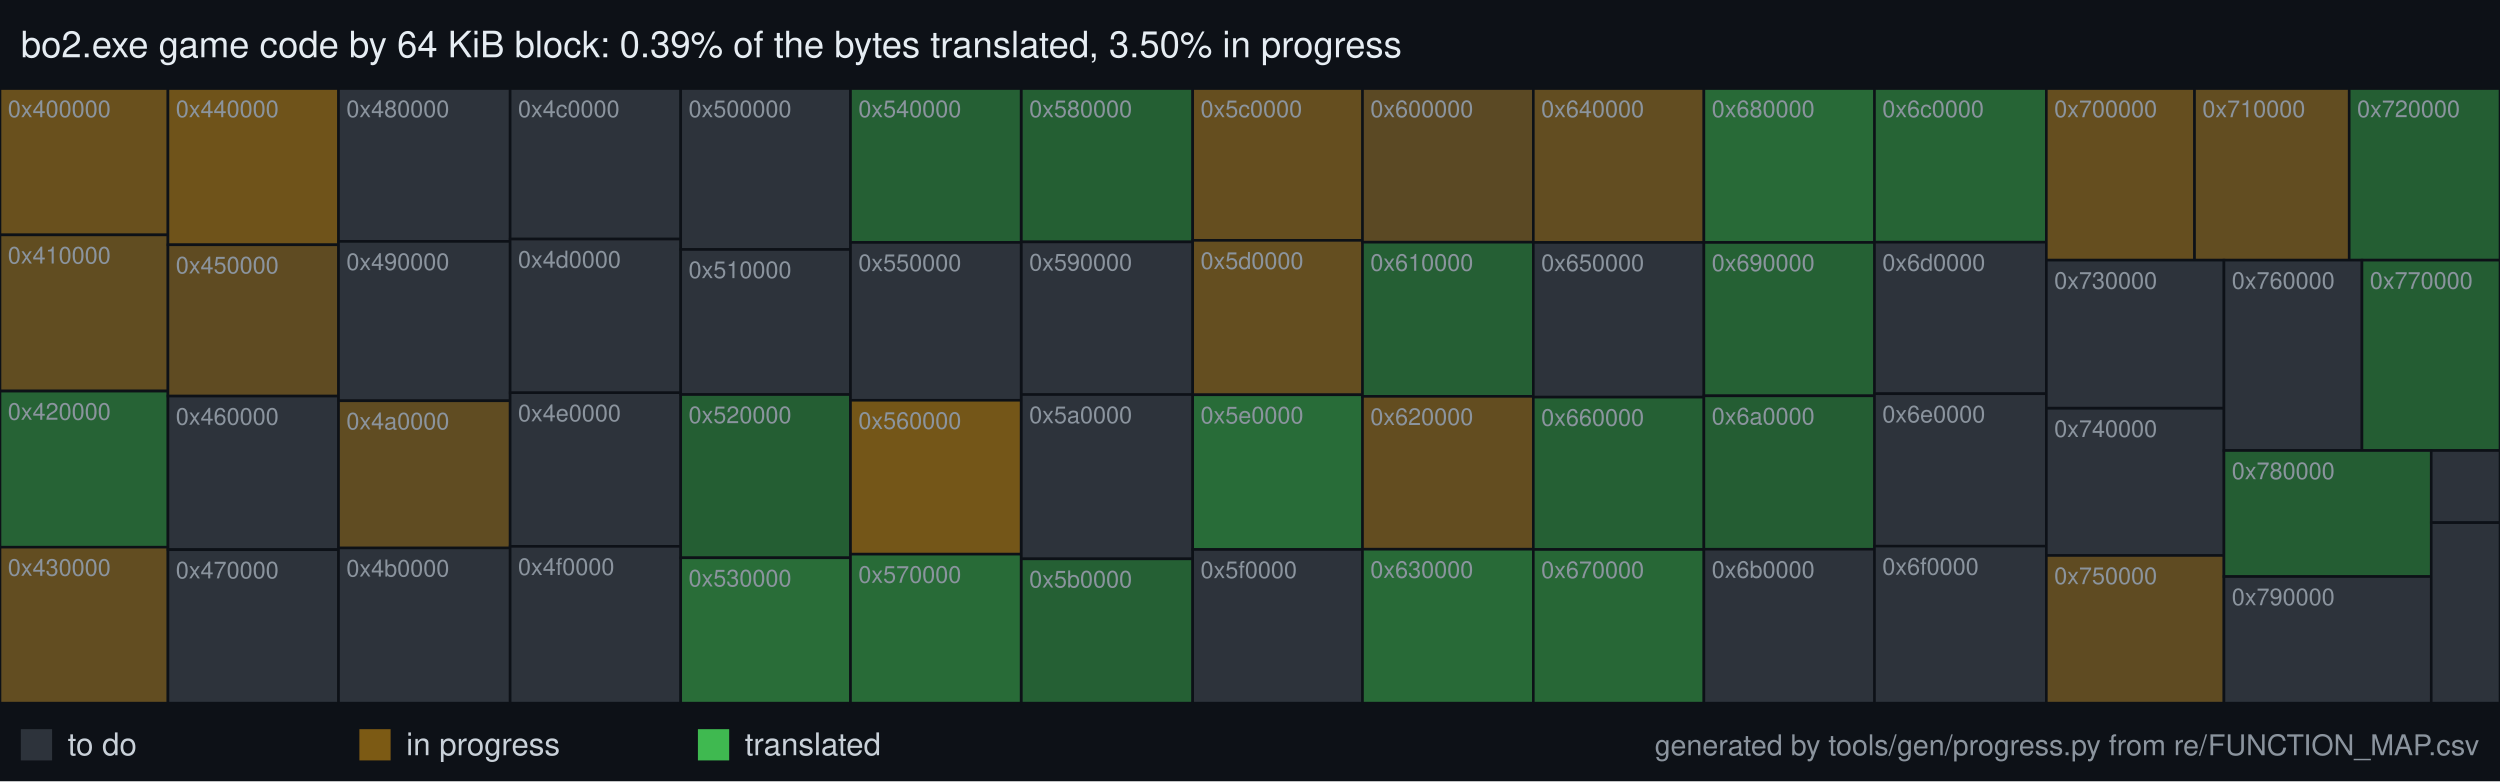
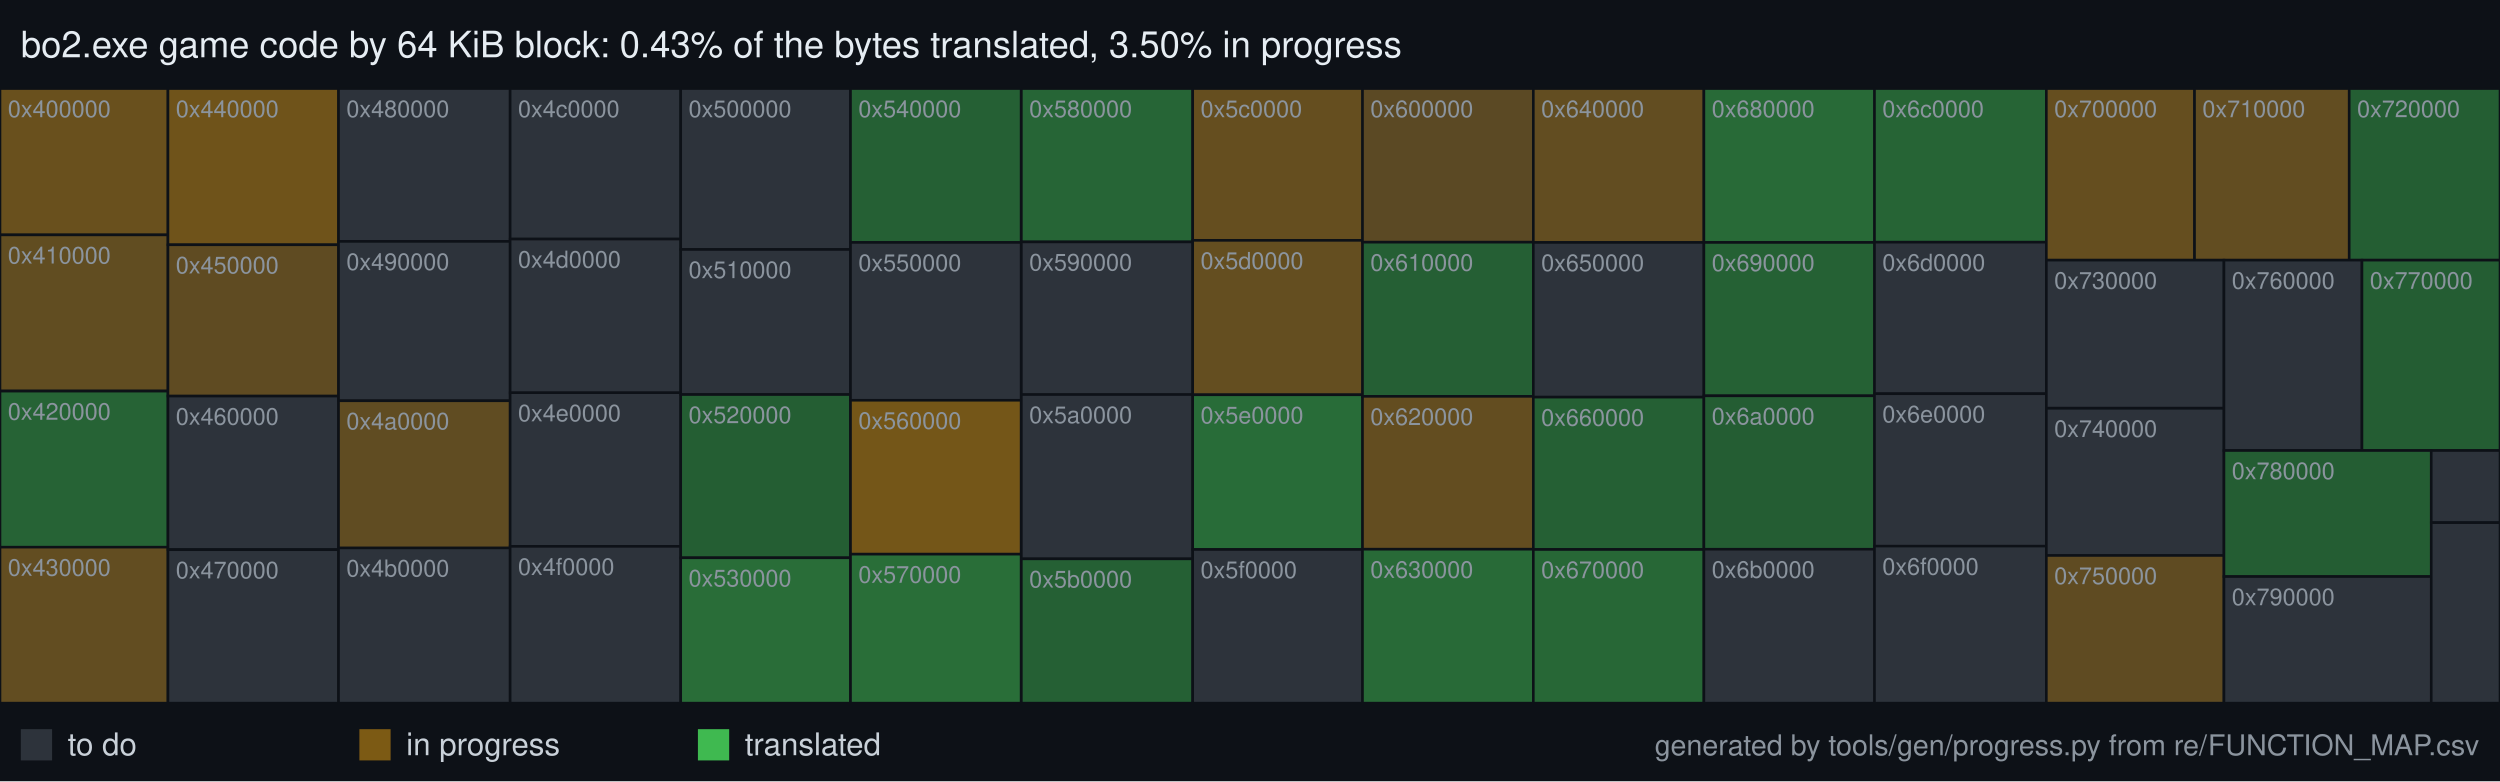
<svg xmlns="http://www.w3.org/2000/svg" width="960" height="300" viewBox="0 0 960 300" font-family="Segoe UI, Helvetica, Arial, sans-serif">
  <rect width="960" height="300" fill="#0d1117" />
-   <text x="8" y="22" fill="#e6edf3" font-size="14">bo2.exe game code by 64 KiB block: 0.39% of the bytes translated, 3.50% in progress</text>
+   <text x="8" y="22" fill="#e6edf3" font-size="14">bo2.exe game code by 64 KiB block: 0.43% of the bytes translated, 3.50% in progress</text>
  <rect x="0.0" y="34.0" width="64.5" height="56.2" fill="#69501d" stroke="#0d1117" stroke-width="1" />
  <text x="3.0" y="45.0" fill="#8b949e" font-size="9">0x400000</text>
  <rect x="0.0" y="90.2" width="64.5" height="59.9" fill="#614d21" stroke="#0d1117" stroke-width="1" />
  <text x="3.0" y="101.2" fill="#8b949e" font-size="9">0x410000</text>
  <rect x="0.0" y="150.2" width="64.5" height="60.0" fill="#266335" stroke="#0d1117" stroke-width="1" />
  <text x="3.0" y="161.2" fill="#8b949e" font-size="9">0x420000</text>
  <rect x="0.0" y="210.1" width="64.5" height="59.9" fill="#624d21" stroke="#0d1117" stroke-width="1" />
  <text x="3.0" y="221.1" fill="#8b949e" font-size="9">0x430000</text>
  <rect x="64.5" y="34.0" width="65.5" height="60.0" fill="#6f531a" stroke="#0d1117" stroke-width="1" />
  <text x="67.5" y="45.0" fill="#8b949e" font-size="9">0x440000</text>
  <rect x="64.5" y="94.0" width="65.5" height="58.1" fill="#5f4b22" stroke="#0d1117" stroke-width="1" />
  <text x="67.5" y="105.0" fill="#8b949e" font-size="9">0x450000</text>
  <rect x="64.5" y="152.1" width="65.5" height="58.9" fill="#2d333b" stroke="#0d1117" stroke-width="1" />
  <text x="67.5" y="163.1" fill="#8b949e" font-size="9">0x460000</text>
  <rect x="64.5" y="211.1" width="65.5" height="58.9" fill="#2d333b" stroke="#0d1117" stroke-width="1" />
  <text x="67.5" y="222.1" fill="#8b949e" font-size="9">0x470000</text>
  <rect x="130.0" y="34.0" width="65.9" height="58.7" fill="#2d333b" stroke="#0d1117" stroke-width="1" />
  <text x="133.0" y="45.0" fill="#8b949e" font-size="9">0x480000</text>
  <rect x="130.0" y="92.7" width="65.9" height="61.2" fill="#2d333b" stroke="#0d1117" stroke-width="1" />
  <text x="133.0" y="103.7" fill="#8b949e" font-size="9">0x490000</text>
  <rect x="130.0" y="153.9" width="65.9" height="56.6" fill="#604c22" stroke="#0d1117" stroke-width="1" />
  <text x="133.0" y="164.9" fill="#8b949e" font-size="9">0x4a0000</text>
  <rect x="130.0" y="210.4" width="65.9" height="59.6" fill="#2d333b" stroke="#0d1117" stroke-width="1" />
  <text x="133.0" y="221.4" fill="#8b949e" font-size="9">0x4b0000</text>
  <rect x="195.9" y="34.0" width="65.5" height="57.8" fill="#2d333b" stroke="#0d1117" stroke-width="1" />
  <text x="198.9" y="45.0" fill="#8b949e" font-size="9">0x4c0000</text>
  <rect x="195.9" y="91.8" width="65.5" height="59.1" fill="#2d333b" stroke="#0d1117" stroke-width="1" />
  <text x="198.9" y="102.8" fill="#8b949e" font-size="9">0x4d0000</text>
  <rect x="195.9" y="150.8" width="65.5" height="59.0" fill="#2d333b" stroke="#0d1117" stroke-width="1" />
  <text x="198.9" y="161.8" fill="#8b949e" font-size="9">0x4e0000</text>
  <rect x="195.9" y="209.8" width="65.5" height="60.2" fill="#2d333b" stroke="#0d1117" stroke-width="1" />
  <text x="198.9" y="220.8" fill="#8b949e" font-size="9">0x4f0000</text>
  <rect x="261.4" y="34.0" width="65.2" height="61.8" fill="#2d333b" stroke="#0d1117" stroke-width="1" />
  <text x="264.4" y="45.0" fill="#8b949e" font-size="9">0x500000</text>
  <rect x="261.4" y="95.8" width="65.2" height="55.7" fill="#2d333b" stroke="#0d1117" stroke-width="1" />
  <text x="264.4" y="106.8" fill="#8b949e" font-size="9">0x510000</text>
  <rect x="261.4" y="151.5" width="65.2" height="62.7" fill="#245e33" stroke="#0d1117" stroke-width="1" />
  <text x="264.4" y="162.5" fill="#8b949e" font-size="9">0x520000</text>
  <rect x="261.4" y="214.2" width="65.2" height="55.8" fill="#296d38" stroke="#0d1117" stroke-width="1" />
  <text x="264.4" y="225.2" fill="#8b949e" font-size="9">0x530000</text>
  <rect x="326.6" y="34.0" width="65.5" height="59.1" fill="#256034" stroke="#0d1117" stroke-width="1" />
  <text x="329.6" y="45.0" fill="#8b949e" font-size="9">0x540000</text>
  <rect x="326.6" y="93.1" width="65.5" height="60.6" fill="#2d333b" stroke="#0d1117" stroke-width="1" />
  <text x="329.6" y="104.1" fill="#8b949e" font-size="9">0x550000</text>
  <rect x="326.6" y="153.7" width="65.5" height="59.1" fill="#745618" stroke="#0d1117" stroke-width="1" />
  <text x="329.6" y="164.7" fill="#8b949e" font-size="9">0x560000</text>
-   <rect x="326.6" y="212.8" width="65.5" height="57.2" fill="#286b37" stroke="#0d1117" stroke-width="1" />
+   <rect x="326.6" y="212.8" width="65.5" height="57.2" fill="#296e38" stroke="#0d1117" stroke-width="1" />
  <text x="329.6" y="223.8" fill="#8b949e" font-size="9">0x570000</text>
-   <rect x="392.2" y="34.0" width="65.8" height="58.9" fill="#245f33" stroke="#0d1117" stroke-width="1" />
+   <rect x="392.2" y="34.0" width="65.8" height="58.9" fill="#266536" stroke="#0d1117" stroke-width="1" />
  <text x="395.2" y="45.0" fill="#8b949e" font-size="9">0x580000</text>
  <rect x="392.2" y="92.9" width="65.8" height="58.7" fill="#2d333b" stroke="#0d1117" stroke-width="1" />
  <text x="395.2" y="103.9" fill="#8b949e" font-size="9">0x590000</text>
  <rect x="392.2" y="151.5" width="65.8" height="63.1" fill="#2d333b" stroke="#0d1117" stroke-width="1" />
  <text x="395.2" y="162.5" fill="#8b949e" font-size="9">0x5a0000</text>
  <rect x="392.2" y="214.6" width="65.8" height="55.4" fill="#256034" stroke="#0d1117" stroke-width="1" />
  <text x="395.2" y="225.6" fill="#8b949e" font-size="9">0x5b0000</text>
  <rect x="458.0" y="34.0" width="65.3" height="58.3" fill="#654e1f" stroke="#0d1117" stroke-width="1" />
  <text x="461.0" y="45.0" fill="#8b949e" font-size="9">0x5c0000</text>
  <rect x="458.0" y="92.3" width="65.3" height="59.3" fill="#644e20" stroke="#0d1117" stroke-width="1" />
  <text x="461.0" y="103.3" fill="#8b949e" font-size="9">0x5d0000</text>
  <rect x="458.0" y="151.6" width="65.3" height="59.4" fill="#286c38" stroke="#0d1117" stroke-width="1" />
  <text x="461.0" y="162.6" fill="#8b949e" font-size="9">0x5e0000</text>
  <rect x="458.0" y="211.0" width="65.3" height="59.0" fill="#2d333b" stroke="#0d1117" stroke-width="1" />
  <text x="461.0" y="222.0" fill="#8b949e" font-size="9">0x5f0000</text>
  <rect x="523.2" y="34.0" width="65.6" height="59.0" fill="#5b4924" stroke="#0d1117" stroke-width="1" />
  <text x="526.2" y="45.0" fill="#8b949e" font-size="9">0x600000</text>
  <rect x="523.2" y="93.0" width="65.6" height="59.3" fill="#255f34" stroke="#0d1117" stroke-width="1" />
  <text x="526.2" y="104.0" fill="#8b949e" font-size="9">0x610000</text>
  <rect x="523.2" y="152.2" width="65.6" height="58.7" fill="#634d20" stroke="#0d1117" stroke-width="1" />
  <text x="526.2" y="163.2" fill="#8b949e" font-size="9">0x620000</text>
  <rect x="523.2" y="210.9" width="65.6" height="59.1" fill="#286a37" stroke="#0d1117" stroke-width="1" />
  <text x="526.2" y="221.9" fill="#8b949e" font-size="9">0x630000</text>
  <rect x="588.8" y="34.0" width="65.5" height="59.1" fill="#624d21" stroke="#0d1117" stroke-width="1" />
  <text x="591.8" y="45.0" fill="#8b949e" font-size="9">0x640000</text>
  <rect x="588.8" y="93.1" width="65.5" height="59.4" fill="#2d333b" stroke="#0d1117" stroke-width="1" />
  <text x="591.8" y="104.1" fill="#8b949e" font-size="9">0x650000</text>
  <rect x="588.8" y="152.5" width="65.5" height="58.5" fill="#256034" stroke="#0d1117" stroke-width="1" />
  <text x="591.8" y="163.5" fill="#8b949e" font-size="9">0x660000</text>
  <rect x="588.8" y="211.0" width="65.5" height="59.0" fill="#276736" stroke="#0d1117" stroke-width="1" />
  <text x="591.8" y="222.0" fill="#8b949e" font-size="9">0x670000</text>
  <rect x="654.3" y="34.0" width="65.6" height="59.1" fill="#286a37" stroke="#0d1117" stroke-width="1" />
  <text x="657.3" y="45.0" fill="#8b949e" font-size="9">0x680000</text>
  <rect x="654.3" y="93.1" width="65.6" height="58.9" fill="#256134" stroke="#0d1117" stroke-width="1" />
  <text x="657.3" y="104.1" fill="#8b949e" font-size="9">0x690000</text>
  <rect x="654.3" y="152.0" width="65.6" height="59.0" fill="#245d33" stroke="#0d1117" stroke-width="1" />
  <text x="657.3" y="163.0" fill="#8b949e" font-size="9">0x6a0000</text>
  <rect x="654.3" y="210.9" width="65.6" height="59.1" fill="#2d333b" stroke="#0d1117" stroke-width="1" />
  <text x="657.3" y="221.9" fill="#8b949e" font-size="9">0x6b0000</text>
  <rect x="719.8" y="34.0" width="66.0" height="59.0" fill="#266435" stroke="#0d1117" stroke-width="1" />
  <text x="722.8" y="45.0" fill="#8b949e" font-size="9">0x6c0000</text>
  <rect x="719.8" y="93.0" width="66.0" height="58.2" fill="#2d333b" stroke="#0d1117" stroke-width="1" />
  <text x="722.8" y="104.0" fill="#8b949e" font-size="9">0x6d0000</text>
  <rect x="719.8" y="151.2" width="66.0" height="58.6" fill="#2d333b" stroke="#0d1117" stroke-width="1" />
  <text x="722.8" y="162.2" fill="#8b949e" font-size="9">0x6e0000</text>
  <rect x="719.8" y="209.7" width="66.0" height="60.3" fill="#2d333b" stroke="#0d1117" stroke-width="1" />
  <text x="722.8" y="220.7" fill="#8b949e" font-size="9">0x6f0000</text>
  <rect x="785.8" y="34.0" width="56.9" height="65.9" fill="#654e1f" stroke="#0d1117" stroke-width="1" />
  <text x="788.8" y="45.0" fill="#8b949e" font-size="9">0x700000</text>
  <rect x="842.7" y="34.0" width="59.4" height="65.9" fill="#624d21" stroke="#0d1117" stroke-width="1" />
  <text x="845.7" y="45.0" fill="#8b949e" font-size="9">0x710000</text>
  <rect x="902.1" y="34.0" width="57.9" height="65.9" fill="#245e33" stroke="#0d1117" stroke-width="1" />
  <text x="905.1" y="45.0" fill="#8b949e" font-size="9">0x720000</text>
  <rect x="785.8" y="99.9" width="68.2" height="56.8" fill="#2d333b" stroke="#0d1117" stroke-width="1" />
  <text x="788.8" y="110.9" fill="#8b949e" font-size="9">0x730000</text>
  <rect x="785.8" y="156.8" width="68.2" height="56.6" fill="#2d333b" stroke="#0d1117" stroke-width="1" />
  <text x="788.8" y="167.8" fill="#8b949e" font-size="9">0x740000</text>
  <rect x="785.8" y="213.3" width="68.2" height="56.7" fill="#5f4b22" stroke="#0d1117" stroke-width="1" />
  <text x="788.8" y="224.3" fill="#8b949e" font-size="9">0x750000</text>
  <rect x="854.0" y="99.9" width="53.0" height="73.1" fill="#2d333b" stroke="#0d1117" stroke-width="1" />
  <text x="857.0" y="110.9" fill="#8b949e" font-size="9">0x760000</text>
  <rect x="907.0" y="99.9" width="53.0" height="73.1" fill="#245d33" stroke="#0d1117" stroke-width="1" />
  <text x="910.0" y="110.9" fill="#8b949e" font-size="9">0x770000</text>
  <rect x="854.0" y="173.0" width="79.6" height="48.4" fill="#245d33" stroke="#0d1117" stroke-width="1" />
  <text x="857.0" y="184.0" fill="#8b949e" font-size="9">0x780000</text>
  <rect x="854.0" y="221.4" width="79.6" height="48.6" fill="#2d333b" stroke="#0d1117" stroke-width="1" />
  <text x="857.0" y="232.4" fill="#8b949e" font-size="9">0x790000</text>
  <rect x="933.6" y="173.0" width="26.4" height="27.7" fill="#2d333b" stroke="#0d1117" stroke-width="1" />
  <rect x="933.6" y="200.7" width="26.4" height="69.3" fill="#2d333b" stroke="#0d1117" stroke-width="1" />
  <rect x="8" y="280" width="12" height="12" fill="#2d333b" />
  <text x="26" y="290" fill="#c9d1d9" font-size="12">to do</text>
  <rect x="138" y="280" width="12" height="12" fill="#7c5a14" />
  <text x="156" y="290" fill="#c9d1d9" font-size="12">in progress</text>
  <rect x="268" y="280" width="12" height="12" fill="#3fb950" />
  <text x="286" y="290" fill="#c9d1d9" font-size="12">translated</text>
  <text x="952" y="290" fill="#8b949e" font-size="11" text-anchor="end">generated by tools/gen/progress.py from re/FUNCTION_MAP.csv</text>
</svg>
